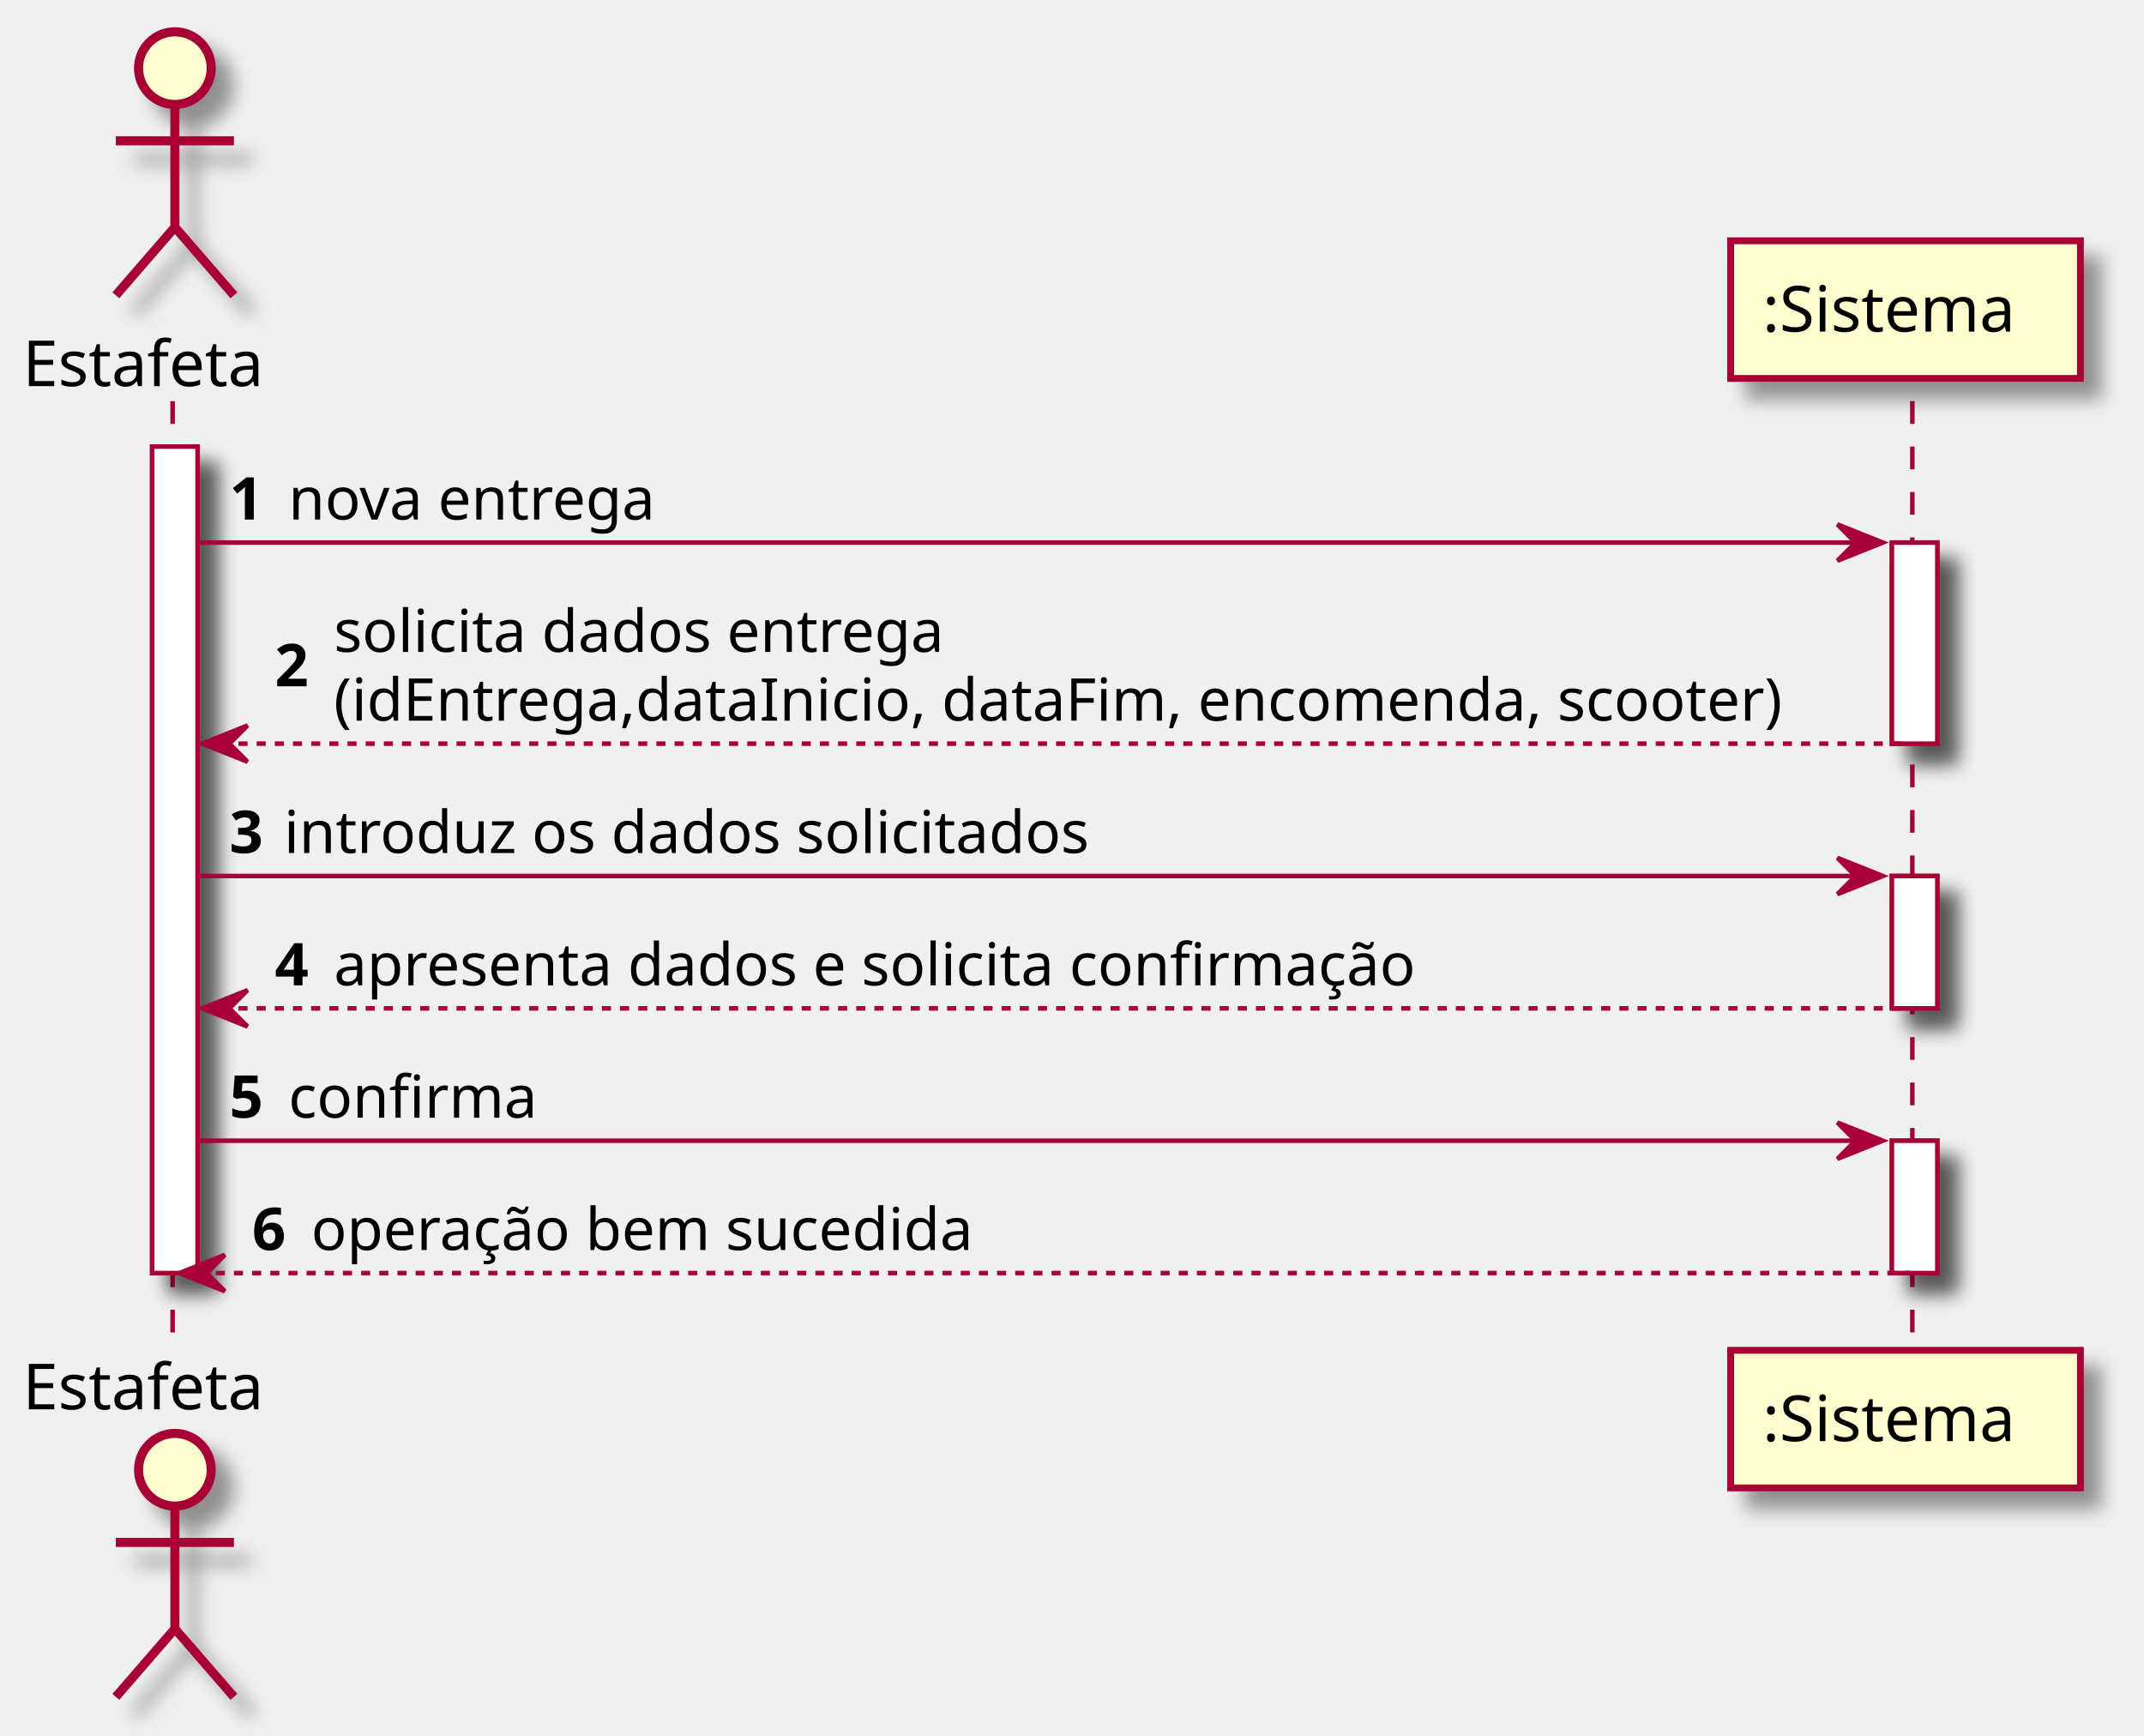
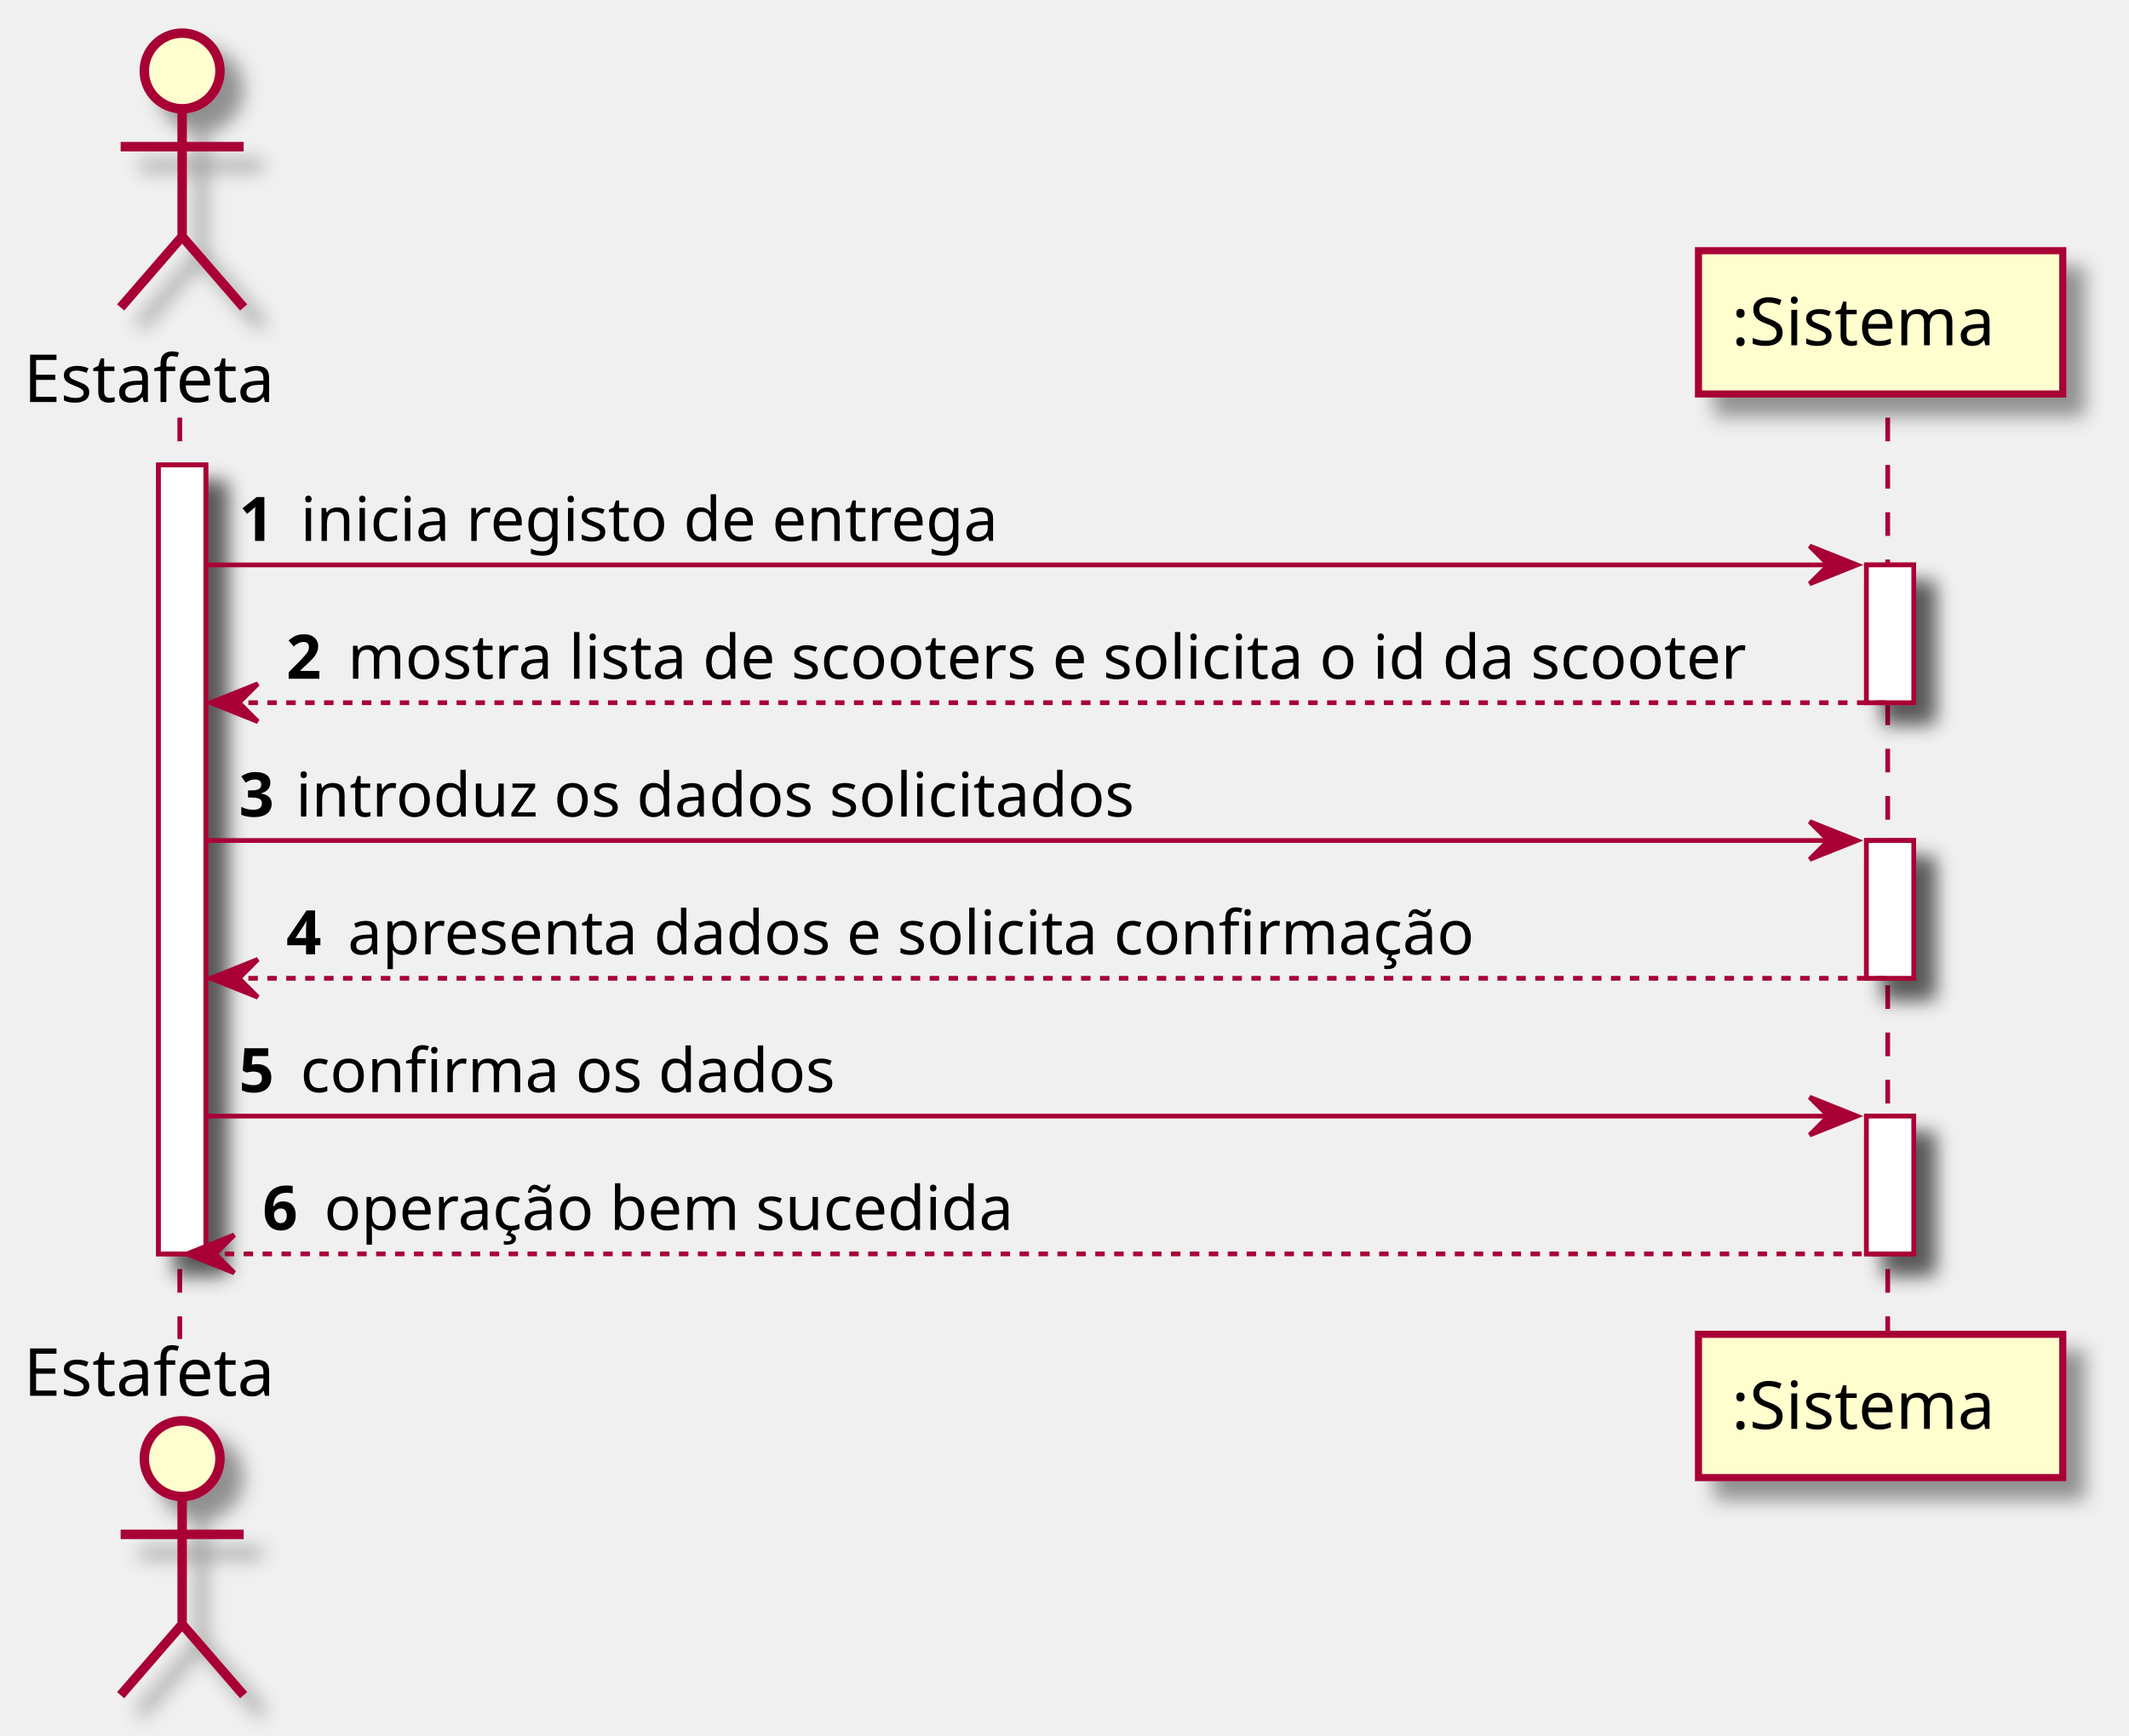
- <svg xmlns="http://www.w3.org/2000/svg" contentScriptType="application/ecmascript" contentStyleType="text/css" height="382px" preserveAspectRatio="none" style="width:472px;height:382px;" version="1.1" viewBox="0 0 472 382" width="472px" zoomAndPan="magnify">
+ <svg xmlns="http://www.w3.org/2000/svg" contentScriptType="application/ecmascript" contentStyleType="text/css" height="367px" preserveAspectRatio="none" style="width:450px;height:367px;" version="1.1" viewBox="0 0 450 367" width="450px" zoomAndPan="magnify">
  <defs>
-     <filter height="300%" id="f1paty1ymdp8zy" width="300%" x="-1" y="-1">
+     <filter height="300%" id="fzvx58kdw81ge" width="300%" x="-1" y="-1">
      <feGaussianBlur result="blurOut" stdDeviation="2.0" />
      <feColorMatrix in="blurOut" result="blurOut2" type="matrix" values="0 0 0 0 0 0 0 0 0 0 0 0 0 0 0 0 0 0 .4 0" />
      <feOffset dx="4.0" dy="4.0" in="blurOut2" result="blurOut3" />
      <feBlend in="SourceGraphic" in2="blurOut3" mode="normal" />
    </filter>
  </defs>
  <g>
-     <rect fill="#FFFFFF" filter="url(#f1paty1ymdp8zy)" height="181.93" style="stroke:#A80036;stroke-width:1.0;" width="10" x="33.5" y="98.297" />
-     <rect fill="#FFFFFF" filter="url(#f1paty1ymdp8zy)" height="44.266" style="stroke:#A80036;stroke-width:1.0;" width="10" x="416.5" y="119.43" />
-     <rect fill="#FFFFFF" filter="url(#f1paty1ymdp8zy)" height="29.133" style="stroke:#A80036;stroke-width:1.0;" width="10" x="416.5" y="192.828" />
-     <rect fill="#FFFFFF" filter="url(#f1paty1ymdp8zy)" height="29.133" style="stroke:#A80036;stroke-width:1.0;" width="10" x="416.5" y="251.094" />
-     <line style="stroke:#A80036;stroke-width:1.0;stroke-dasharray:5.0,5.0;" x1="38" x2="38" y1="88.297" y2="298.227" />
-     <line style="stroke:#A80036;stroke-width:1.0;stroke-dasharray:5.0,5.0;" x1="421" x2="421" y1="88.297" y2="298.227" />
+     <rect fill="#FFFFFF" filter="url(#fzvx58kdw81ge)" height="166.797" style="stroke:#A80036;stroke-width:1.0;" width="10" x="33.5" y="98.297" />
+     <rect fill="#FFFFFF" filter="url(#fzvx58kdw81ge)" height="29.133" style="stroke:#A80036;stroke-width:1.0;" width="10" x="394.5" y="119.43" />
+     <rect fill="#FFFFFF" filter="url(#fzvx58kdw81ge)" height="29.133" style="stroke:#A80036;stroke-width:1.0;" width="10" x="394.5" y="177.695" />
+     <rect fill="#FFFFFF" filter="url(#fzvx58kdw81ge)" height="29.133" style="stroke:#A80036;stroke-width:1.0;" width="10" x="394.5" y="235.961" />
+     <line style="stroke:#A80036;stroke-width:1.0;stroke-dasharray:5.0,5.0;" x1="38" x2="38" y1="88.297" y2="283.094" />
+     <line style="stroke:#A80036;stroke-width:1.0;stroke-dasharray:5.0,5.0;" x1="399" x2="399" y1="88.297" y2="283.094" />
    <text fill="#000000" font-family="sans-serif" font-size="14" lengthAdjust="spacing" textLength="61" x="5" y="84.995">Estafeta</text>
-     <ellipse cx="38.5" cy="15" fill="#FEFECE" filter="url(#f1paty1ymdp8zy)" rx="8" ry="8" style="stroke:#A80036;stroke-width:2.0;" />
-     <path d="M38.5,23 L38.5,50 M25.5,31 L51.5,31 M38.5,50 L25.5,65 M38.5,50 L51.5,65 " fill="none" filter="url(#f1paty1ymdp8zy)" style="stroke:#A80036;stroke-width:2.0;" />
-     <text fill="#000000" font-family="sans-serif" font-size="14" lengthAdjust="spacing" textLength="61" x="5" y="310.222">Estafeta</text>
-     <ellipse cx="38.5" cy="323.523" fill="#FEFECE" filter="url(#f1paty1ymdp8zy)" rx="8" ry="8" style="stroke:#A80036;stroke-width:2.0;" />
-     <path d="M38.5,331.523 L38.5,358.523 M25.5,339.523 L51.5,339.523 M38.5,358.523 L25.5,373.523 M38.5,358.523 L51.5,373.523 " fill="none" filter="url(#f1paty1ymdp8zy)" style="stroke:#A80036;stroke-width:2.0;" />
-     <rect fill="#FEFECE" filter="url(#f1paty1ymdp8zy)" height="30.297" style="stroke:#A80036;stroke-width:1.5;" width="77" x="381" y="53" />
-     <text fill="#000000" font-family="sans-serif" font-size="14" lengthAdjust="spacing" textLength="63" x="388" y="72.995">:Sistema</text>
-     <rect fill="#FEFECE" filter="url(#f1paty1ymdp8zy)" height="30.297" style="stroke:#A80036;stroke-width:1.5;" width="77" x="381" y="297.227" />
-     <text fill="#000000" font-family="sans-serif" font-size="14" lengthAdjust="spacing" textLength="63" x="388" y="317.222">:Sistema</text>
-     <rect fill="#FFFFFF" filter="url(#f1paty1ymdp8zy)" height="181.93" style="stroke:#A80036;stroke-width:1.0;" width="10" x="33.5" y="98.297" />
-     <rect fill="#FFFFFF" filter="url(#f1paty1ymdp8zy)" height="44.266" style="stroke:#A80036;stroke-width:1.0;" width="10" x="416.5" y="119.43" />
-     <rect fill="#FFFFFF" filter="url(#f1paty1ymdp8zy)" height="29.133" style="stroke:#A80036;stroke-width:1.0;" width="10" x="416.5" y="192.828" />
-     <rect fill="#FFFFFF" filter="url(#f1paty1ymdp8zy)" height="29.133" style="stroke:#A80036;stroke-width:1.0;" width="10" x="416.5" y="251.094" />
-     <polygon fill="#A80036" points="404.5,115.43,414.5,119.43,404.5,123.43,408.5,119.43" style="stroke:#A80036;stroke-width:1.0;" />
-     <line style="stroke:#A80036;stroke-width:1.0;" x1="43.5" x2="410.5" y1="119.43" y2="119.43" />
+     <ellipse cx="38.5" cy="15" fill="#FEFECE" filter="url(#fzvx58kdw81ge)" rx="8" ry="8" style="stroke:#A80036;stroke-width:2.0;" />
+     <path d="M38.5,23 L38.5,50 M25.5,31 L51.5,31 M38.5,50 L25.5,65 M38.5,50 L51.5,65 " fill="none" filter="url(#fzvx58kdw81ge)" style="stroke:#A80036;stroke-width:2.0;" />
+     <text fill="#000000" font-family="sans-serif" font-size="14" lengthAdjust="spacing" textLength="61" x="5" y="295.089">Estafeta</text>
+     <ellipse cx="38.5" cy="308.391" fill="#FEFECE" filter="url(#fzvx58kdw81ge)" rx="8" ry="8" style="stroke:#A80036;stroke-width:2.0;" />
+     <path d="M38.5,316.391 L38.5,343.391 M25.5,324.391 L51.5,324.391 M38.5,343.391 L25.5,358.391 M38.5,343.391 L51.5,358.391 " fill="none" filter="url(#fzvx58kdw81ge)" style="stroke:#A80036;stroke-width:2.0;" />
+     <rect fill="#FEFECE" filter="url(#fzvx58kdw81ge)" height="30.297" style="stroke:#A80036;stroke-width:1.5;" width="77" x="359" y="53" />
+     <text fill="#000000" font-family="sans-serif" font-size="14" lengthAdjust="spacing" textLength="63" x="366" y="72.995">:Sistema</text>
+     <rect fill="#FEFECE" filter="url(#fzvx58kdw81ge)" height="30.297" style="stroke:#A80036;stroke-width:1.5;" width="77" x="359" y="282.094" />
+     <text fill="#000000" font-family="sans-serif" font-size="14" lengthAdjust="spacing" textLength="63" x="366" y="302.089">:Sistema</text>
+     <rect fill="#FFFFFF" filter="url(#fzvx58kdw81ge)" height="166.797" style="stroke:#A80036;stroke-width:1.0;" width="10" x="33.5" y="98.297" />
+     <rect fill="#FFFFFF" filter="url(#fzvx58kdw81ge)" height="29.133" style="stroke:#A80036;stroke-width:1.0;" width="10" x="394.5" y="119.43" />
+     <rect fill="#FFFFFF" filter="url(#fzvx58kdw81ge)" height="29.133" style="stroke:#A80036;stroke-width:1.0;" width="10" x="394.5" y="177.695" />
+     <rect fill="#FFFFFF" filter="url(#fzvx58kdw81ge)" height="29.133" style="stroke:#A80036;stroke-width:1.0;" width="10" x="394.5" y="235.961" />
+     <polygon fill="#A80036" points="382.5,115.43,392.5,119.43,382.5,123.43,386.5,119.43" style="stroke:#A80036;stroke-width:1.0;" />
+     <line style="stroke:#A80036;stroke-width:1.0;" x1="43.5" x2="388.5" y1="119.43" y2="119.43" />
    <text fill="#000000" font-family="sans-serif" font-size="13" font-weight="bold" lengthAdjust="spacing" textLength="9" x="50.5" y="114.364">1</text>
-     <text fill="#000000" font-family="sans-serif" font-size="13" lengthAdjust="spacing" textLength="86" x="63.5" y="114.364">nova entrega</text>
-     <polygon fill="#A80036" points="54.5,159.695,44.5,163.695,54.5,167.695,50.5,163.695" style="stroke:#A80036;stroke-width:1.0;" />
-     <line style="stroke:#A80036;stroke-width:1.0;stroke-dasharray:2.0,2.0;" x1="48.5" x2="420.5" y1="163.695" y2="163.695" />
-     <text fill="#000000" font-family="sans-serif" font-size="13" font-weight="bold" lengthAdjust="spacing" textLength="9" x="60.5" y="151.063">2</text>
-     <text fill="#000000" font-family="sans-serif" font-size="13" lengthAdjust="spacing" textLength="141" x="73.5" y="143.497">solicita dados entrega</text>
-     <text fill="#000000" font-family="sans-serif" font-size="13" lengthAdjust="spacing" textLength="336" x="73.5" y="158.629">(idEntrega,dataInicio, dataFim, encomenda, scooter)</text>
-     <polygon fill="#A80036" points="404.5,188.828,414.5,192.828,404.5,196.828,408.5,192.828" style="stroke:#A80036;stroke-width:1.0;" />
-     <line style="stroke:#A80036;stroke-width:1.0;" x1="43.5" x2="410.5" y1="192.828" y2="192.828" />
-     <text fill="#000000" font-family="sans-serif" font-size="13" font-weight="bold" lengthAdjust="spacing" textLength="8" x="50.5" y="187.762">3</text>
-     <text fill="#000000" font-family="sans-serif" font-size="13" lengthAdjust="spacing" textLength="185" x="62.5" y="187.762">introduz os dados solicitados</text>
-     <polygon fill="#A80036" points="54.5,217.961,44.5,221.961,54.5,225.961,50.5,221.961" style="stroke:#A80036;stroke-width:1.0;" />
-     <line style="stroke:#A80036;stroke-width:1.0;stroke-dasharray:2.0,2.0;" x1="48.5" x2="420.5" y1="221.961" y2="221.961" />
-     <text fill="#000000" font-family="sans-serif" font-size="13" font-weight="bold" lengthAdjust="spacing" textLength="9" x="60.5" y="216.895">4</text>
-     <text fill="#000000" font-family="sans-serif" font-size="13" lengthAdjust="spacing" textLength="252" x="73.5" y="216.895">apresenta dados e solicita confirmação</text>
-     <polygon fill="#A80036" points="404.5,247.094,414.5,251.094,404.5,255.094,408.5,251.094" style="stroke:#A80036;stroke-width:1.0;" />
-     <line style="stroke:#A80036;stroke-width:1.0;" x1="43.5" x2="410.5" y1="251.094" y2="251.094" />
-     <text fill="#000000" font-family="sans-serif" font-size="13" font-weight="bold" lengthAdjust="spacing" textLength="9" x="50.5" y="246.028">5</text>
-     <text fill="#000000" font-family="sans-serif" font-size="13" lengthAdjust="spacing" textLength="57" x="63.5" y="246.028">confirma</text>
-     <polygon fill="#A80036" points="49.5,276.227,39.5,280.227,49.5,284.227,45.5,280.227" style="stroke:#A80036;stroke-width:1.0;" />
-     <line style="stroke:#A80036;stroke-width:1.0;stroke-dasharray:2.0,2.0;" x1="43.5" x2="420.5" y1="280.227" y2="280.227" />
-     <text fill="#000000" font-family="sans-serif" font-size="13" font-weight="bold" lengthAdjust="spacing" textLength="9" x="55.5" y="275.161">6</text>
-     <text fill="#000000" font-family="sans-serif" font-size="13" lengthAdjust="spacing" textLength="154" x="68.5" y="275.161">operação bem sucedida</text>
+     <text fill="#000000" font-family="sans-serif" font-size="13" lengthAdjust="spacing" textLength="154" x="63.5" y="114.364">inicia registo de entrega</text>
+     <polygon fill="#A80036" points="54.5,144.562,44.5,148.562,54.5,152.562,50.5,148.562" style="stroke:#A80036;stroke-width:1.0;" />
+     <line style="stroke:#A80036;stroke-width:1.0;stroke-dasharray:2.0,2.0;" x1="48.5" x2="398.5" y1="148.562" y2="148.562" />
+     <text fill="#000000" font-family="sans-serif" font-size="13" font-weight="bold" lengthAdjust="spacing" textLength="9" x="60.5" y="143.497">2</text>
+     <text fill="#000000" font-family="sans-serif" font-size="13" lengthAdjust="spacing" textLength="314" x="73.5" y="143.497">mostra lista de scooters e solicita o id da scooter</text>
+     <polygon fill="#A80036" points="382.5,173.695,392.5,177.695,382.5,181.695,386.5,177.695" style="stroke:#A80036;stroke-width:1.0;" />
+     <line style="stroke:#A80036;stroke-width:1.0;" x1="43.5" x2="388.5" y1="177.695" y2="177.695" />
+     <text fill="#000000" font-family="sans-serif" font-size="13" font-weight="bold" lengthAdjust="spacing" textLength="8" x="50.5" y="172.629">3</text>
+     <text fill="#000000" font-family="sans-serif" font-size="13" lengthAdjust="spacing" textLength="185" x="62.5" y="172.629">introduz os dados solicitados</text>
+     <polygon fill="#A80036" points="54.5,202.828,44.5,206.828,54.5,210.828,50.5,206.828" style="stroke:#A80036;stroke-width:1.0;" />
+     <line style="stroke:#A80036;stroke-width:1.0;stroke-dasharray:2.0,2.0;" x1="48.5" x2="398.5" y1="206.828" y2="206.828" />
+     <text fill="#000000" font-family="sans-serif" font-size="13" font-weight="bold" lengthAdjust="spacing" textLength="9" x="60.5" y="201.762">4</text>
+     <text fill="#000000" font-family="sans-serif" font-size="13" lengthAdjust="spacing" textLength="252" x="73.5" y="201.762">apresenta dados e solicita confirmação</text>
+     <polygon fill="#A80036" points="382.5,231.961,392.5,235.961,382.5,239.961,386.5,235.961" style="stroke:#A80036;stroke-width:1.0;" />
+     <line style="stroke:#A80036;stroke-width:1.0;" x1="43.5" x2="388.5" y1="235.961" y2="235.961" />
+     <text fill="#000000" font-family="sans-serif" font-size="13" font-weight="bold" lengthAdjust="spacing" textLength="9" x="50.5" y="230.895">5</text>
+     <text fill="#000000" font-family="sans-serif" font-size="13" lengthAdjust="spacing" textLength="119" x="63.5" y="230.895">confirma os dados</text>
+     <polygon fill="#A80036" points="49.5,261.094,39.5,265.094,49.5,269.094,45.5,265.094" style="stroke:#A80036;stroke-width:1.0;" />
+     <line style="stroke:#A80036;stroke-width:1.0;stroke-dasharray:2.0,2.0;" x1="43.5" x2="398.5" y1="265.094" y2="265.094" />
+     <text fill="#000000" font-family="sans-serif" font-size="13" font-weight="bold" lengthAdjust="spacing" textLength="9" x="55.5" y="260.028">6</text>
+     <text fill="#000000" font-family="sans-serif" font-size="13" lengthAdjust="spacing" textLength="154" x="68.5" y="260.028">operação bem sucedida</text>
  </g>
</svg>
